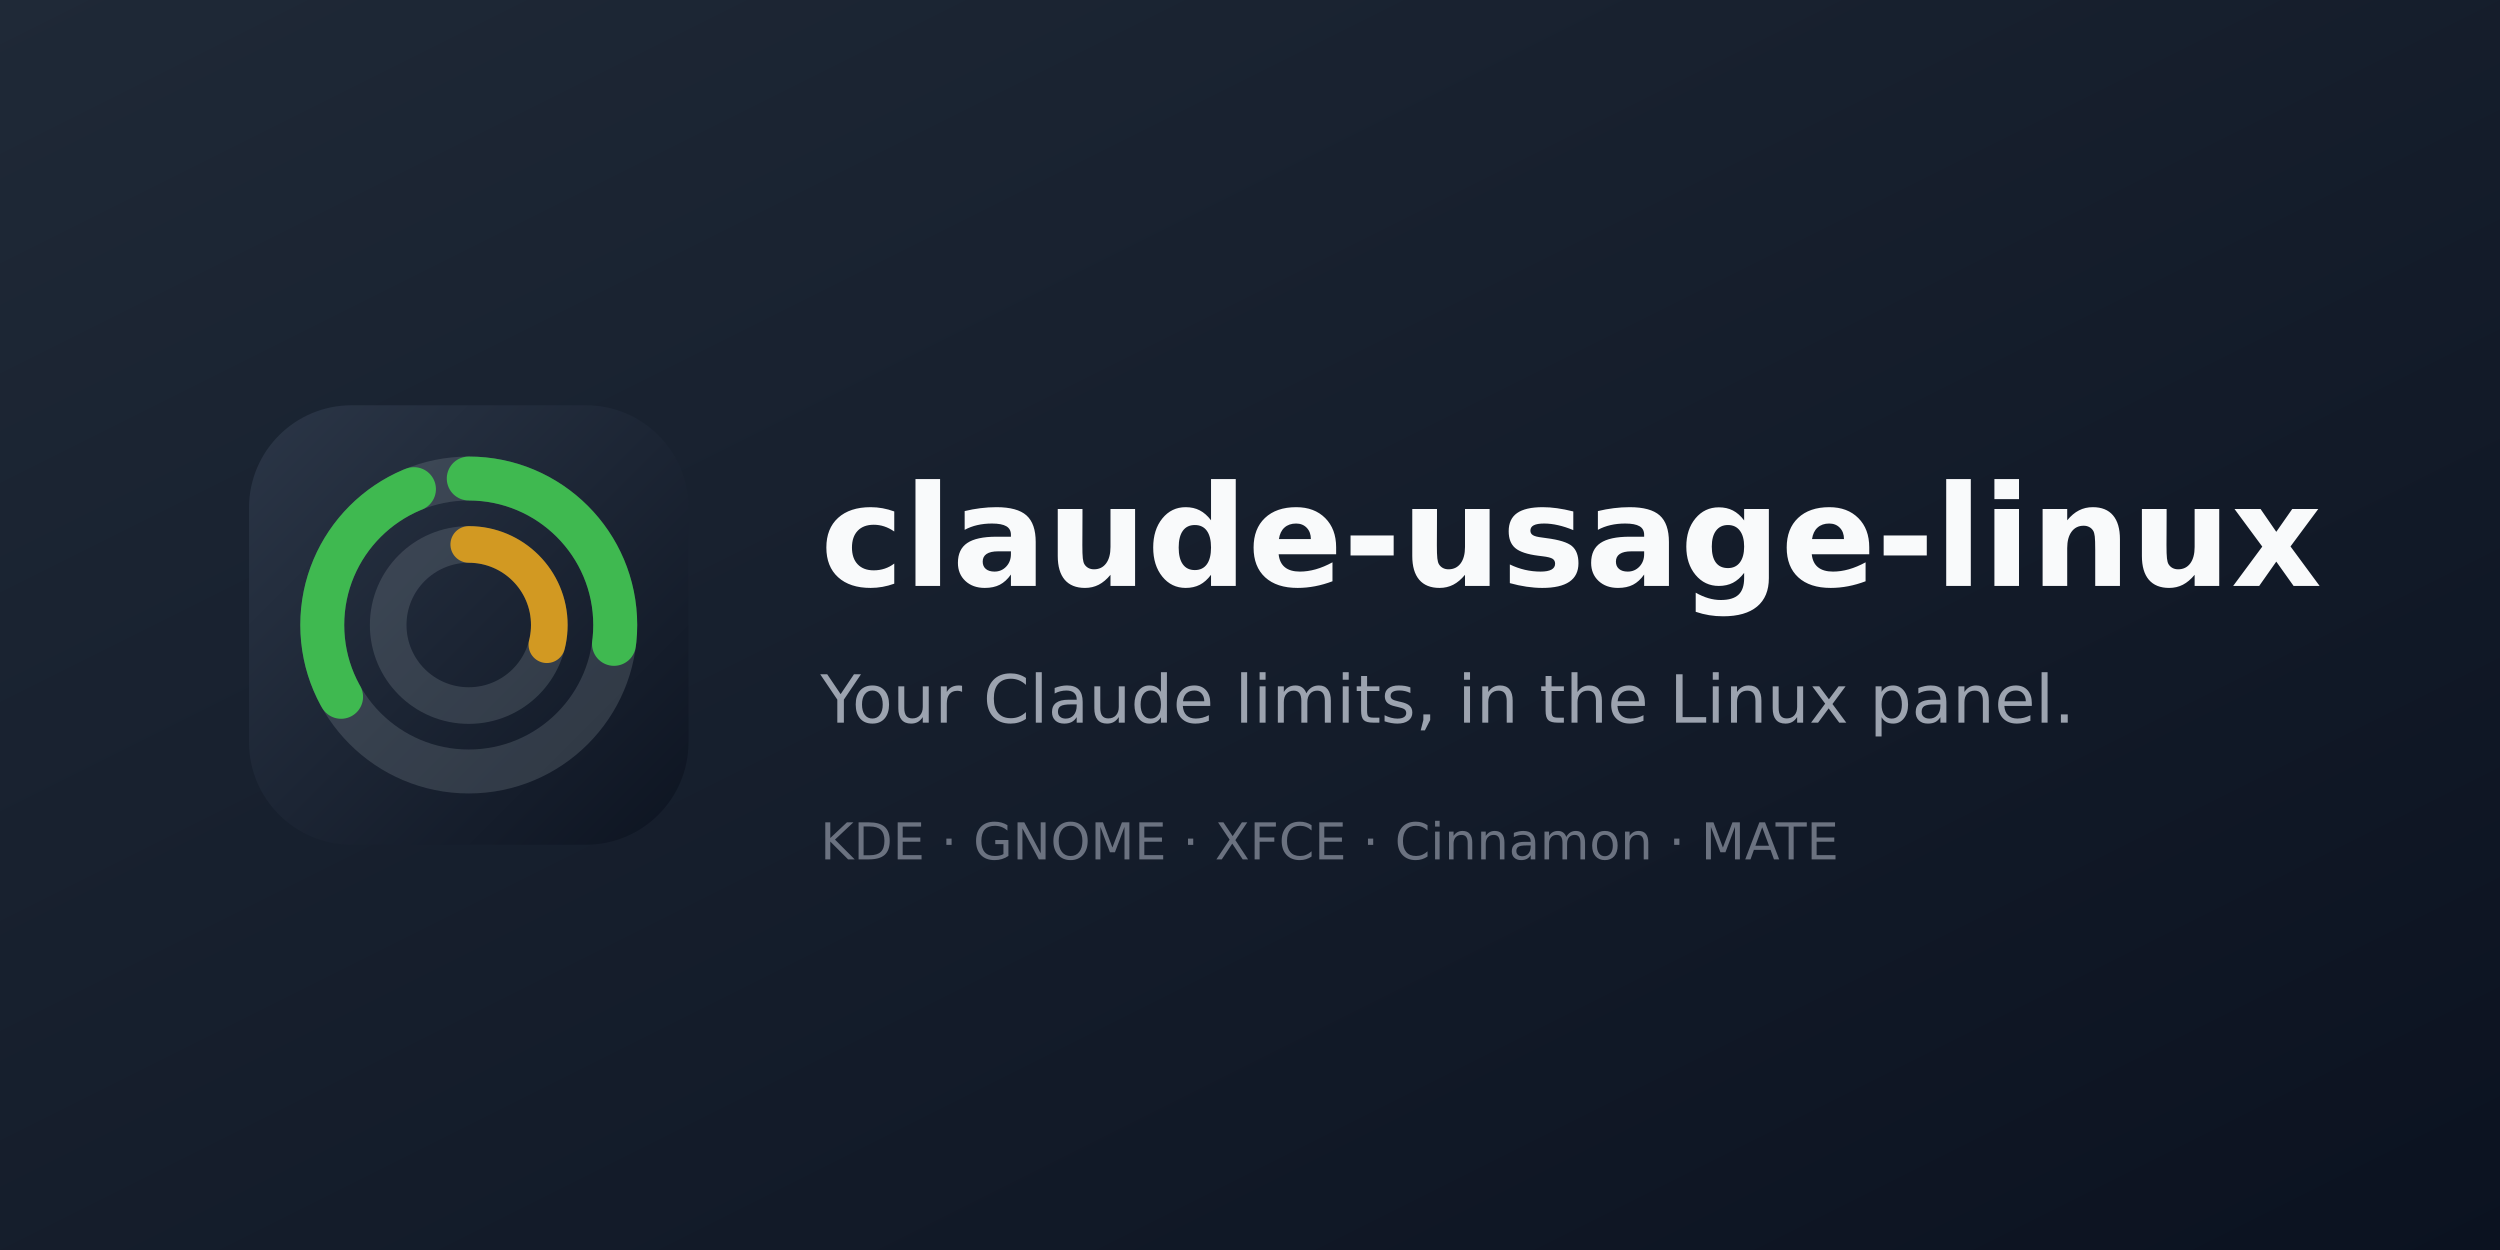
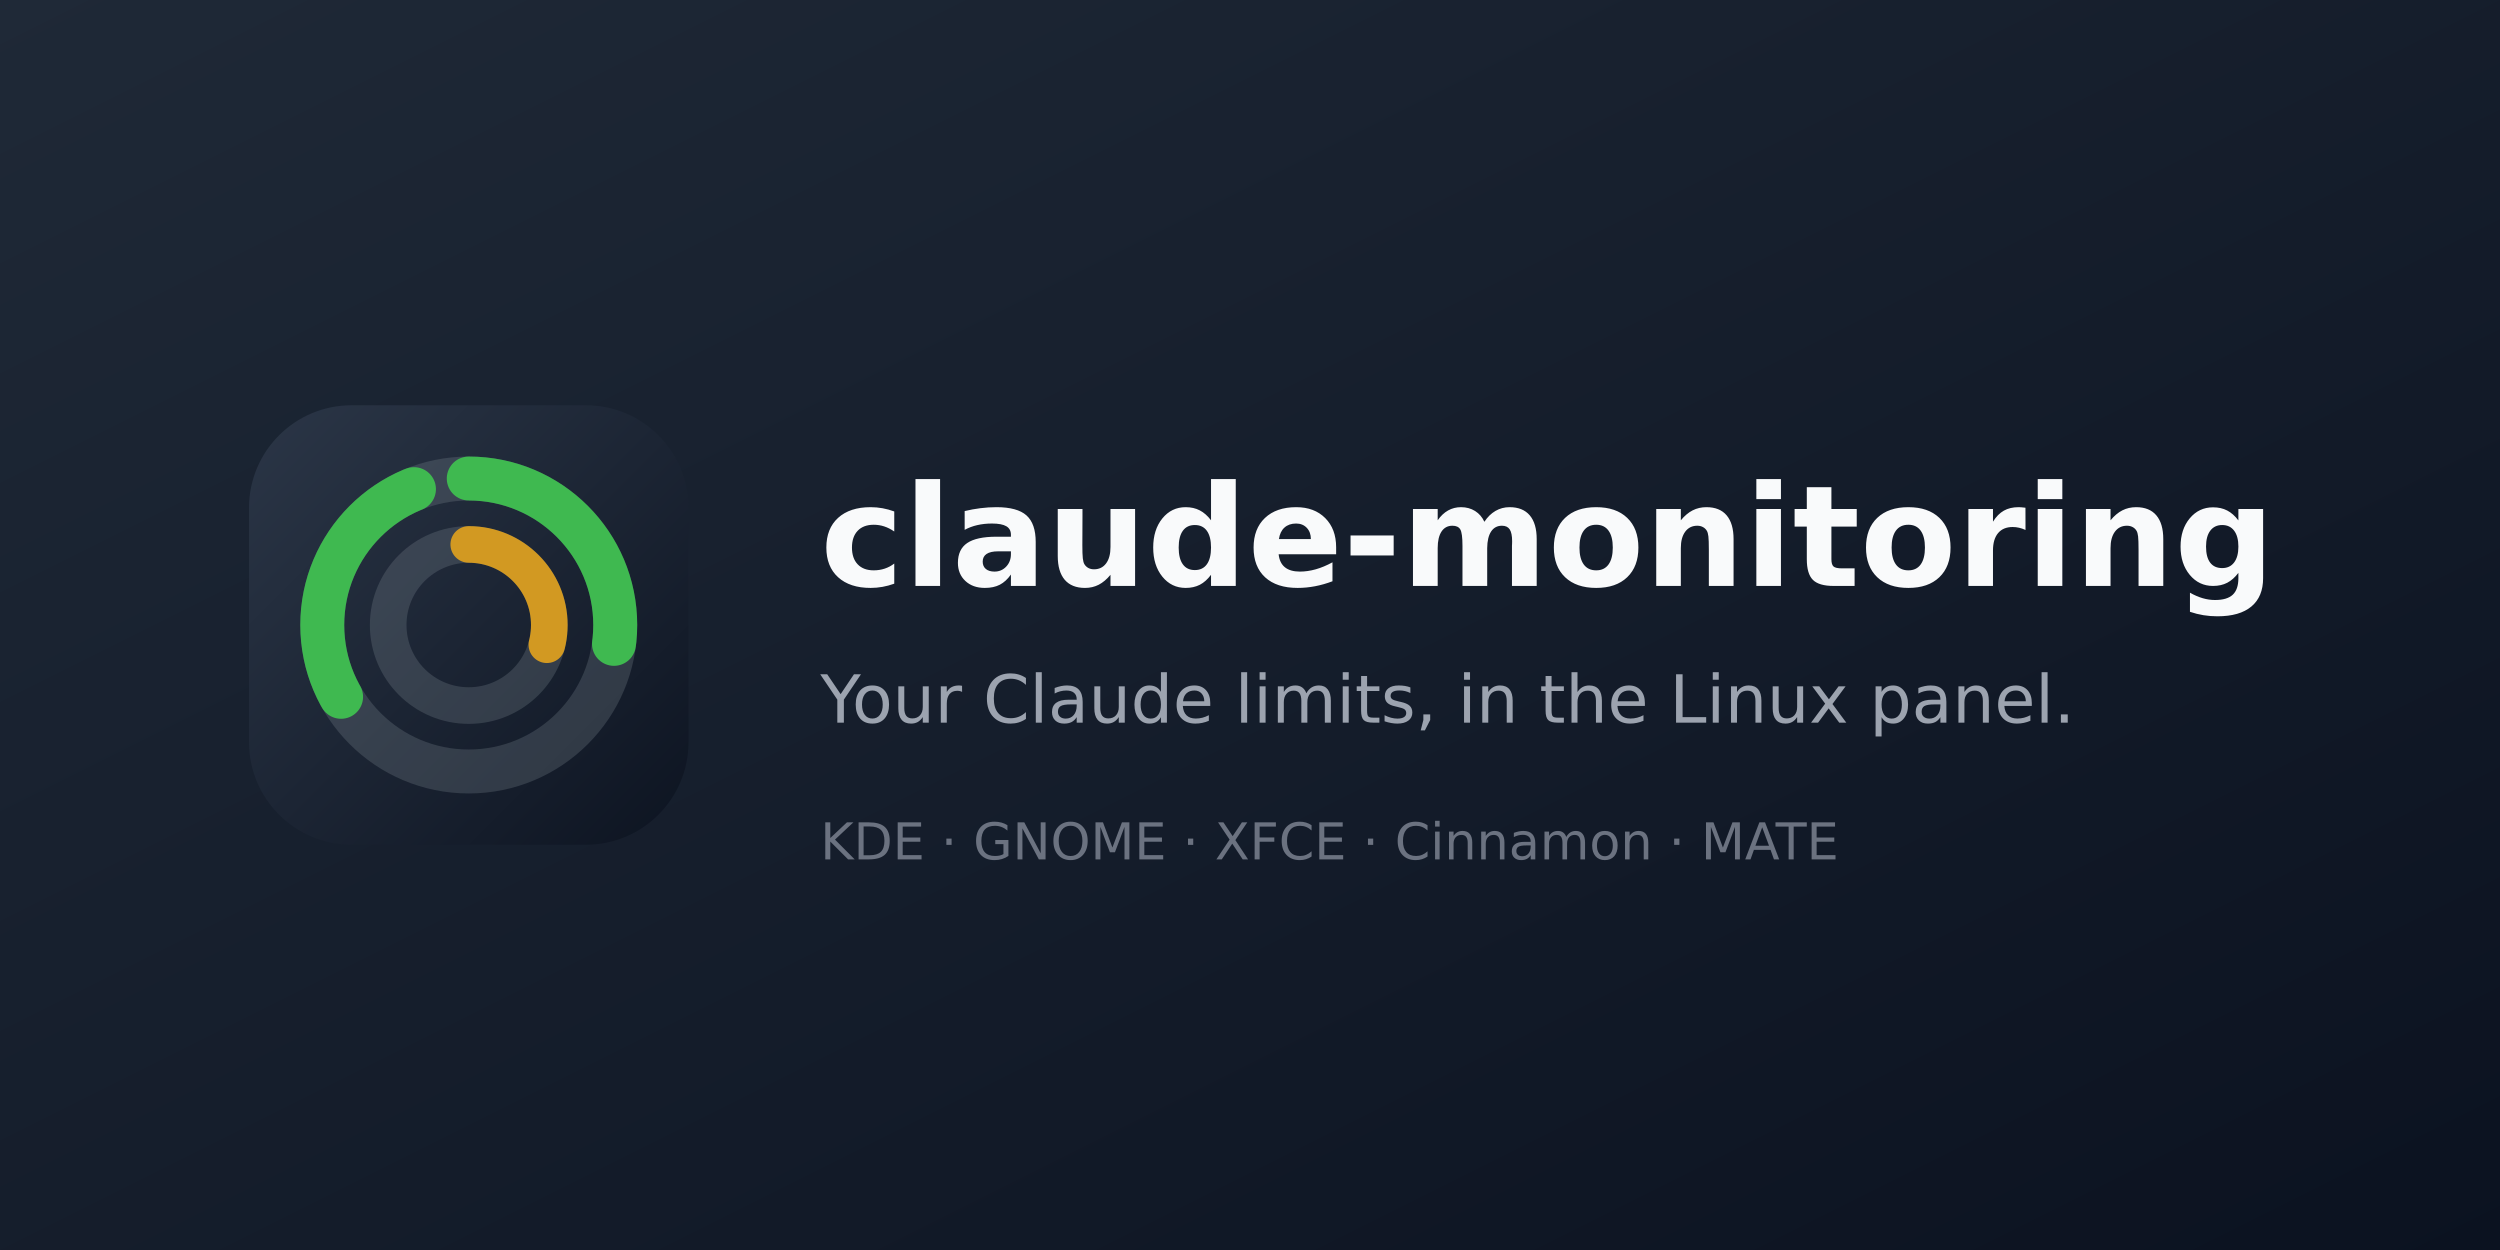
<svg xmlns="http://www.w3.org/2000/svg" width="1280" height="640" viewBox="0 0 1280 640">
  <defs>
    <linearGradient id="bg" x1="0" y1="0" x2="1" y2="1">
      <stop offset="0" stop-color="#1f2937" />
      <stop offset="1" stop-color="#0b1220" />
    </linearGradient>
  </defs>
  <rect width="1280" height="640" fill="url(#bg)" />
  <svg x="120" y="200" width="240" height="240" viewBox="0 0 128 128">
    <defs>
      <linearGradient id="t" x1="0" y1="0" x2="1" y2="1">
        <stop offset="0" stop-color="#2b3647" />
        <stop offset="1" stop-color="#0d1421" />
      </linearGradient>
    </defs>
    <rect x="4" y="4" width="120" height="120" rx="28" fill="url(#t)" />
    <circle cx="64" cy="64" r="40" fill="none" stroke="#8b949e" stroke-opacity="0.25" stroke-width="12" />
    <circle cx="64" cy="64" r="40" fill="none" stroke="#3fb950" stroke-width="12" stroke-linecap="round" pathLength="100" stroke-dasharray="68 100" transform="rotate(-90 64 64)" />
    <circle cx="64" cy="64" r="22" fill="none" stroke="#8b949e" stroke-opacity="0.25" stroke-width="10" />
    <circle cx="64" cy="64" r="22" fill="none" stroke="#d29922" stroke-width="10" stroke-linecap="round" pathLength="100" stroke-dasharray="40 100" transform="rotate(-90 64 64)" />
  </svg>
-   <text x="420" y="300" font-family="-apple-system,'Segoe UI',Ubuntu,Cantarell,'DejaVu Sans',sans-serif" font-size="72" font-weight="700" fill="#f9fafb">claude-usage-linux</text>
+   <text x="420" y="300" font-family="-apple-system,'Segoe UI',Ubuntu,Cantarell,'DejaVu Sans',sans-serif" font-size="72" font-weight="700" fill="#f9fafb">claude-monitoring</text>
  <text x="420" y="370" font-family="-apple-system,'Segoe UI',Ubuntu,Cantarell,'DejaVu Sans',sans-serif" font-size="34" fill="#9ca3af">Your Claude limits, in the Linux panel.</text>
  <text x="420" y="440" font-family="-apple-system,'Segoe UI',Ubuntu,Cantarell,'DejaVu Sans',sans-serif" font-size="26" fill="#6b7280">KDE · GNOME · XFCE · Cinnamon · MATE</text>
</svg>
